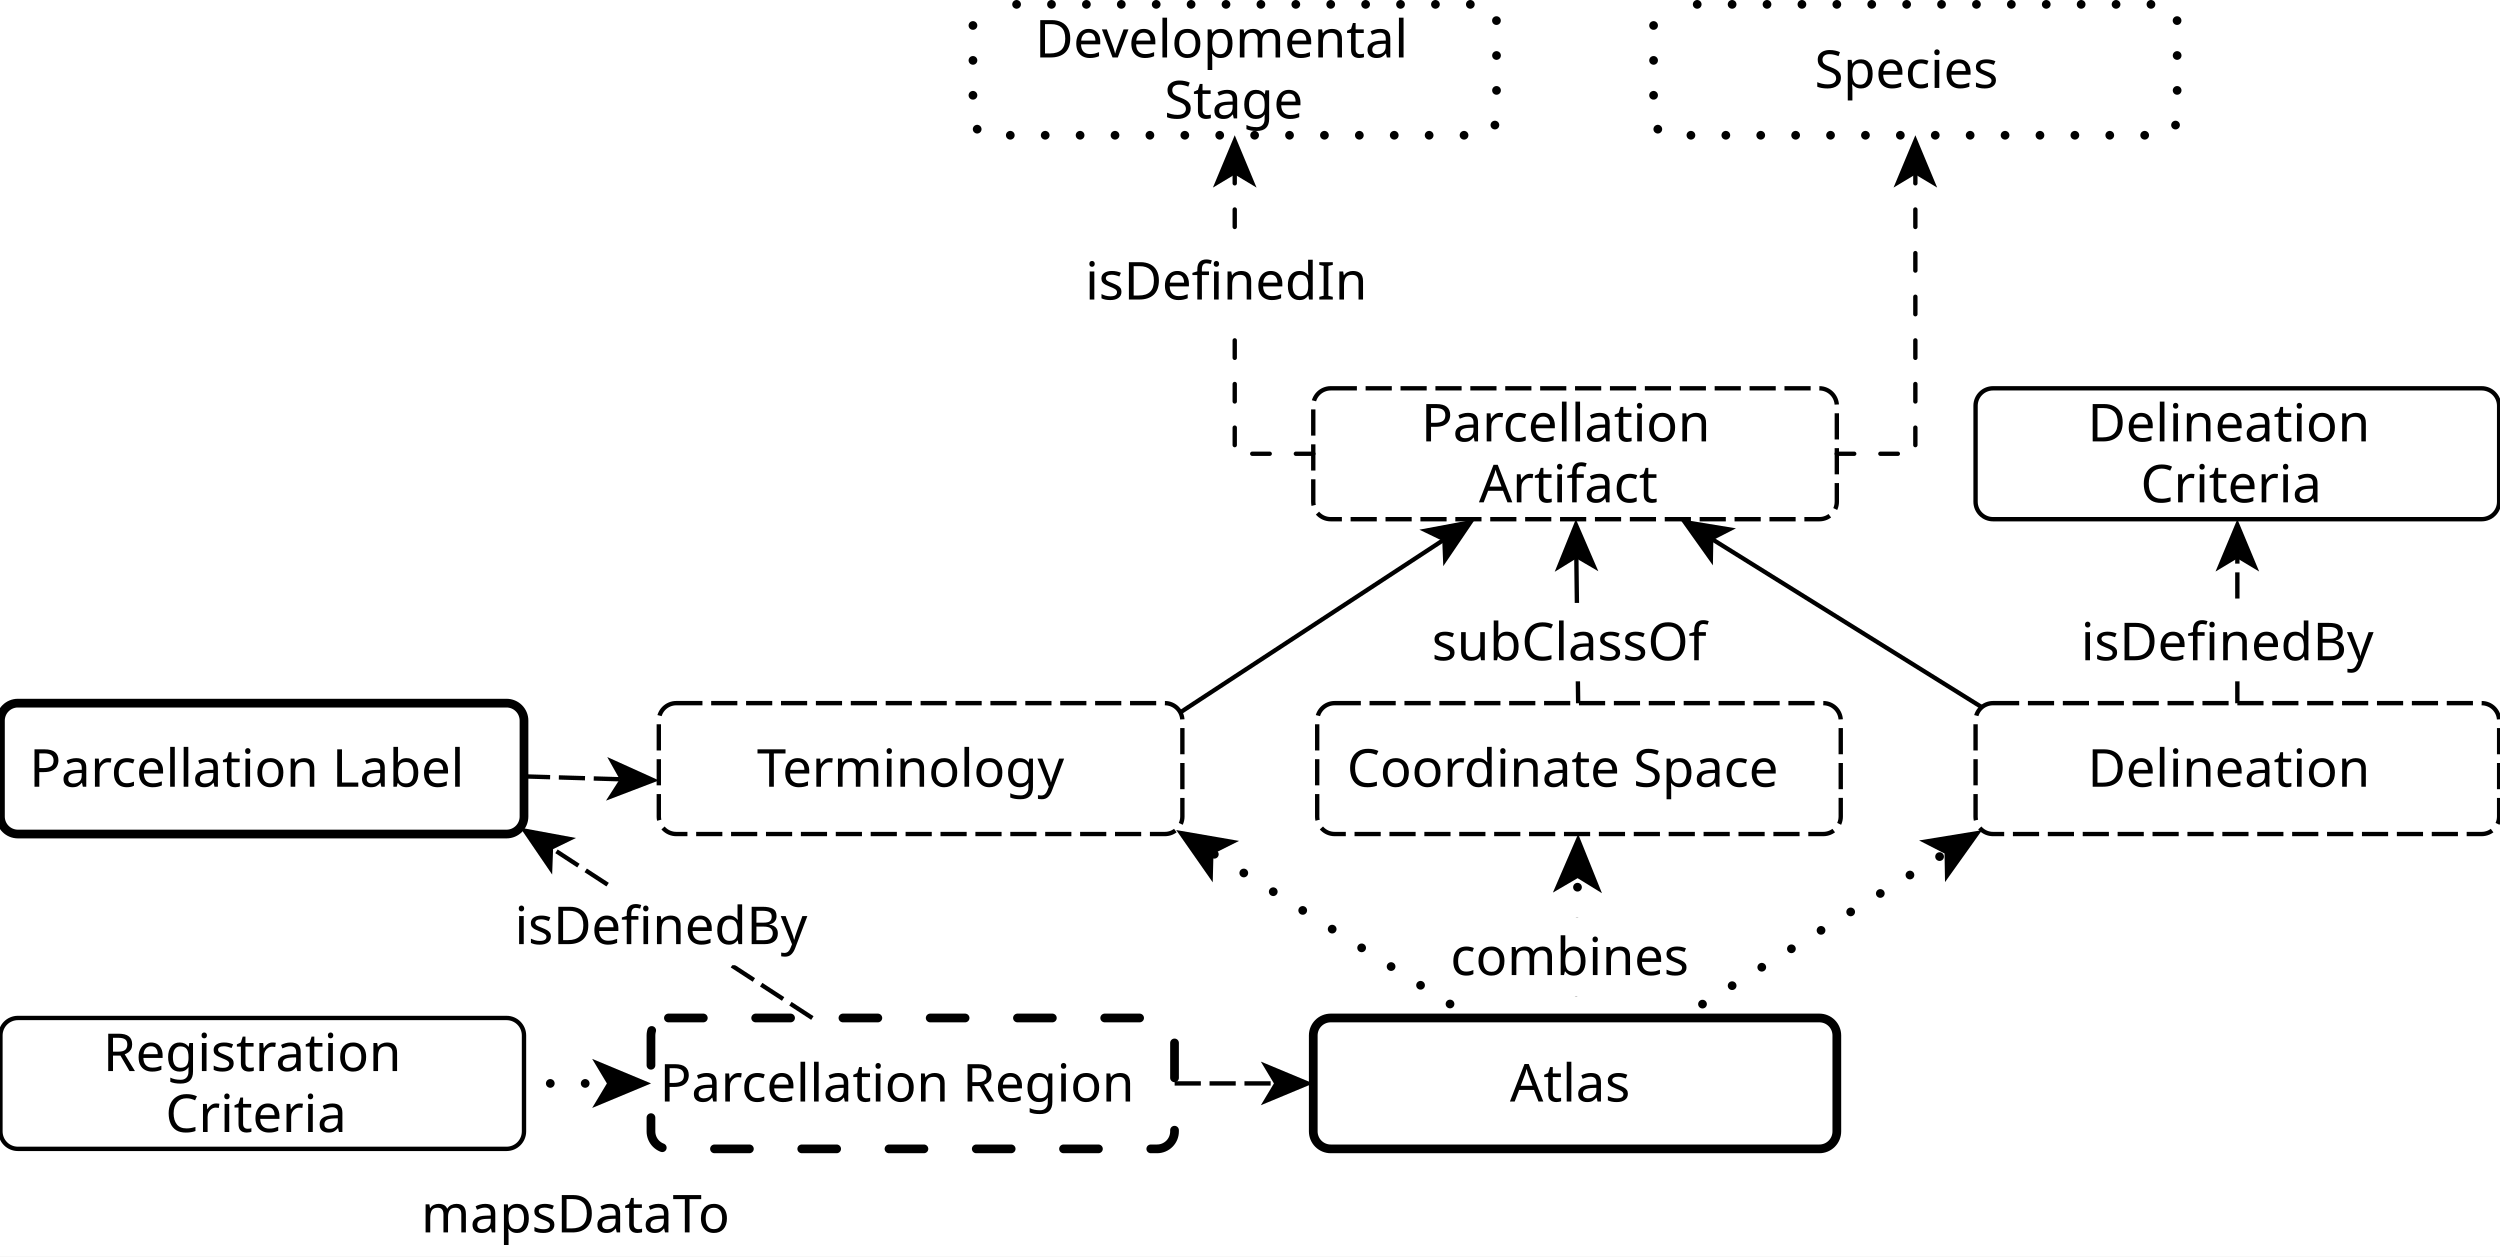
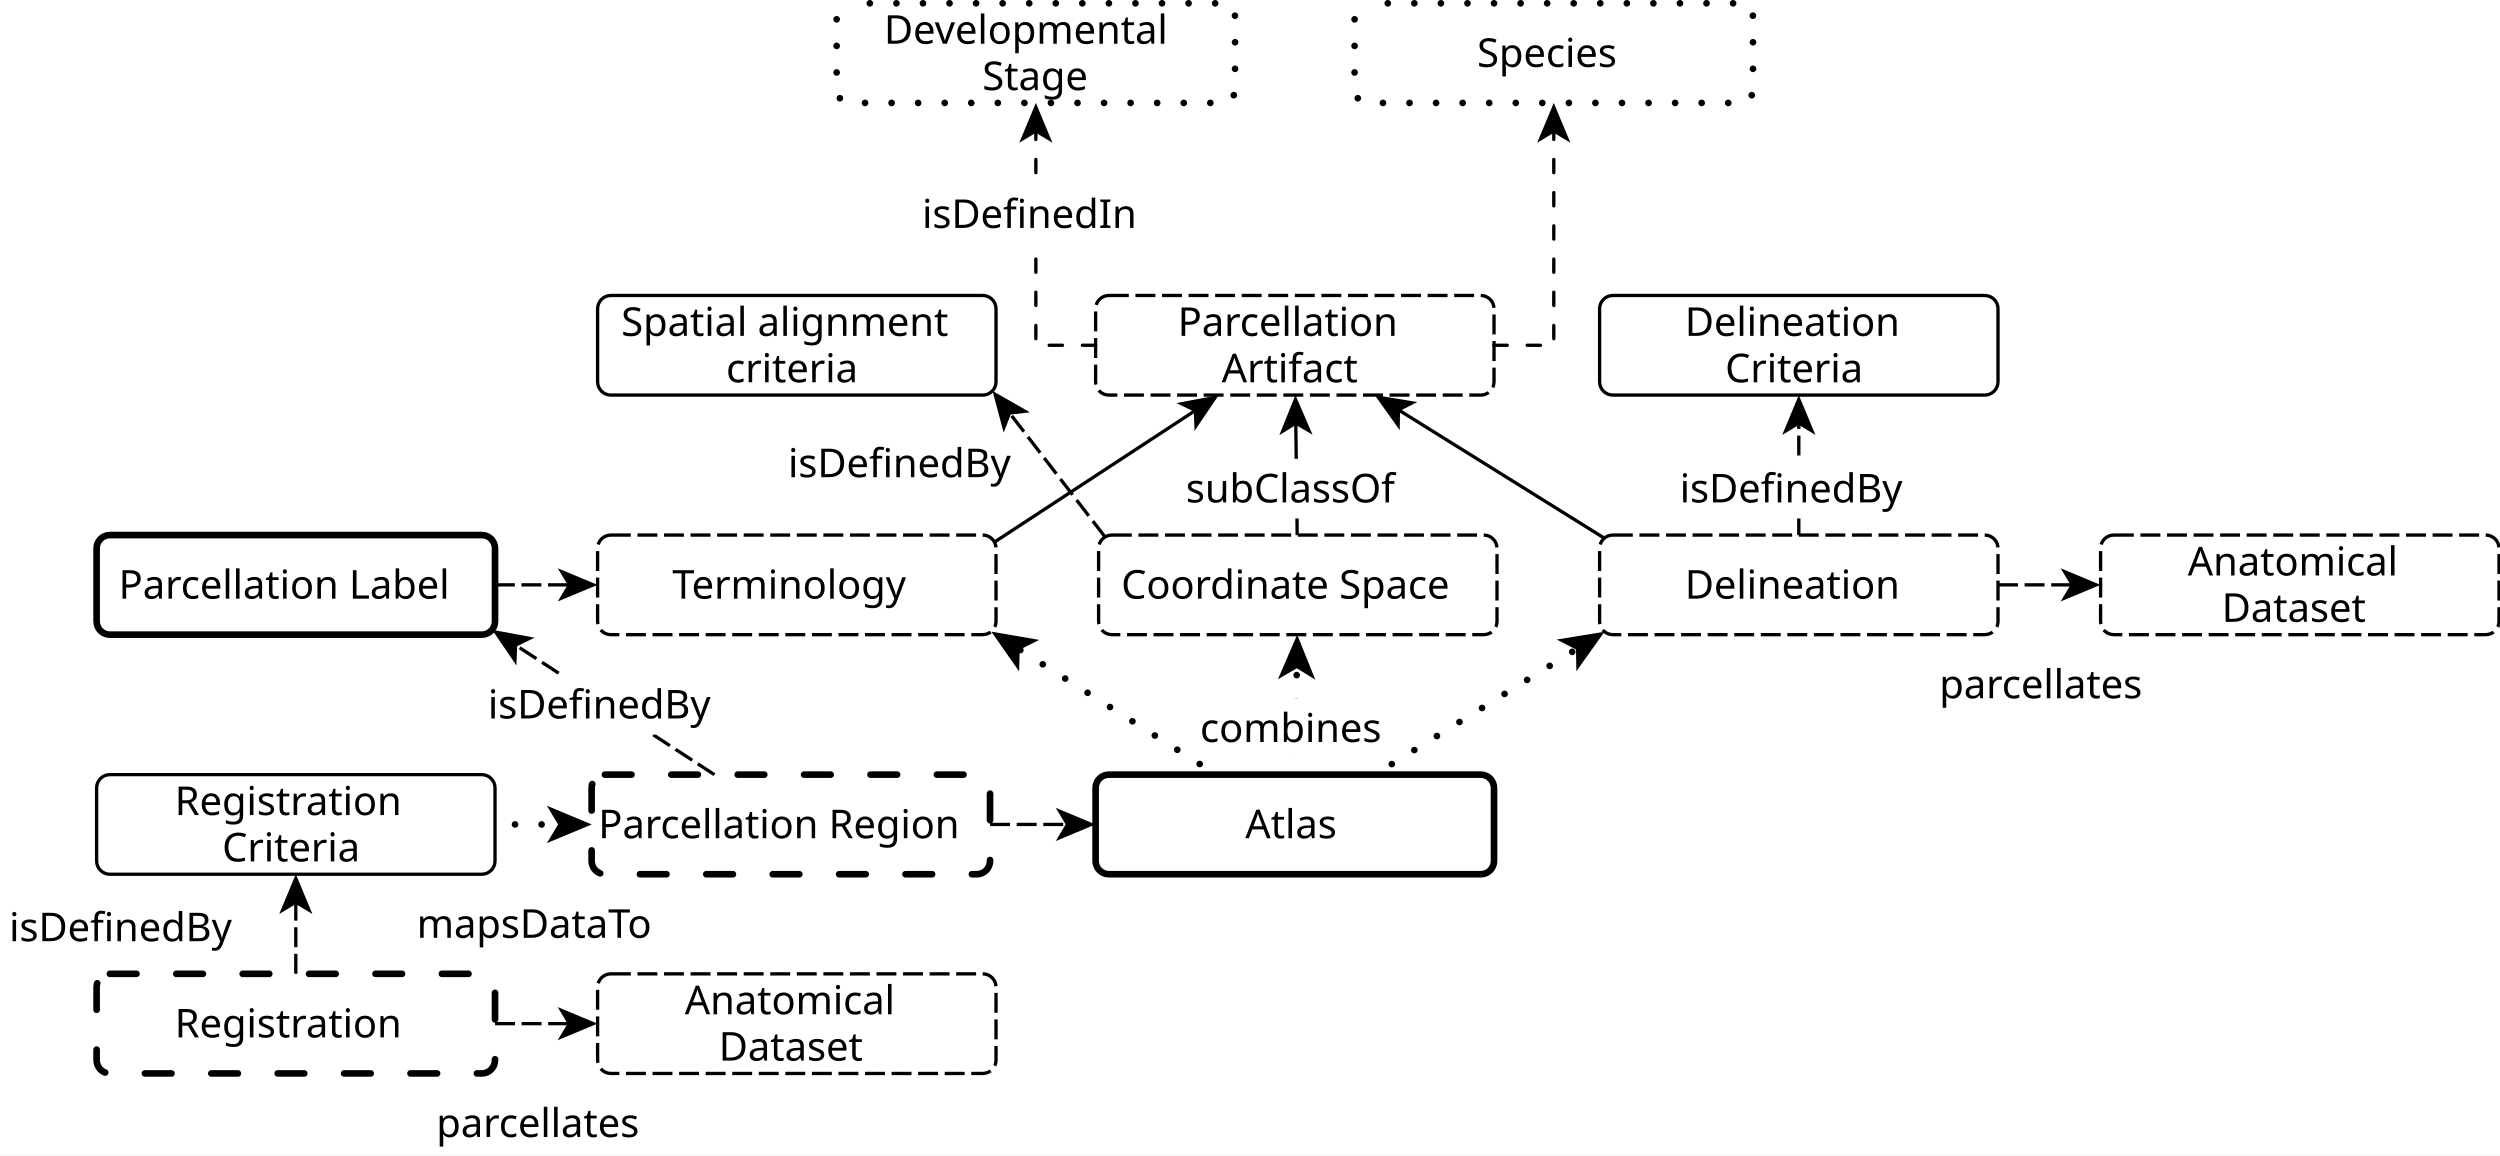
- <svg xmlns="http://www.w3.org/2000/svg" fill-opacity="1" color-rendering="auto" color-interpolation="auto" text-rendering="auto" stroke="black" stroke-linecap="square" width="573" stroke-miterlimit="10" shape-rendering="auto" stroke-opacity="1" fill="black" stroke-dasharray="none" font-weight="normal" stroke-width="1" height="288" font-family="'Dialog'" font-style="normal" stroke-linejoin="miter" font-size="12px" stroke-dashoffset="0" image-rendering="auto">
+ <svg xmlns="http://www.w3.org/2000/svg" fill-opacity="1" color-rendering="auto" color-interpolation="auto" text-rendering="auto" stroke="black" stroke-linecap="square" width="753" stroke-miterlimit="10" shape-rendering="auto" stroke-opacity="1" fill="black" stroke-dasharray="none" font-weight="normal" stroke-width="1" height="348" font-family="'Dialog'" font-style="normal" stroke-linejoin="miter" font-size="12px" stroke-dashoffset="0" image-rendering="auto">
  <defs id="genericDefs" />
  <g>
    <defs id="defs1">
      <clipPath clipPathUnits="userSpaceOnUse" id="clipPath1">
-         <path d="M0 0 L573 0 L573 288 L0 288 L0 0 Z" />
+         <path d="M0 0 L753 0 L753 348 L0 348 L0 0 Z" />
      </clipPath>
      <clipPath clipPathUnits="userSpaceOnUse" id="clipPath2">
-         <path d="M-21 -167 L552 -167 L552 121 L-21 121 L-21 -167 Z" />
+         <path d="M-50 -167 L703 -167 L703 181 L-50 181 L-50 -167 Z" />
+       </clipPath>
+       <clipPath clipPathUnits="userSpaceOnUse" id="clipPath3">
+         <path d="M0 0 L0 17 L157 17 L157 0 Z" />
+       </clipPath>
+       <clipPath clipPathUnits="userSpaceOnUse" id="clipPath4">
+         <path d="M0 0 L0 17 L427 17 L427 0 Z" />
      </clipPath>
    </defs>
-     <g fill="white" text-rendering="geometricPrecision" shape-rendering="geometricPrecision" transform="translate(21,167)" stroke="white">
-       <rect x="-21" width="573" height="288" y="-167" clip-path="url(#clipPath2)" stroke="none" />
-     </g>
-     <g text-rendering="geometricPrecision" stroke-miterlimit="1.45" stroke-dasharray="6,2" shape-rendering="geometricPrecision" transform="matrix(1,0,0,1,21,167)" stroke-linecap="butt">
-       <rect x="280" y="-78" clip-path="url(#clipPath2)" fill="none" width="120" rx="4" ry="4" height="30" />
-       <text x="304.744" y="-65.83" clip-path="url(#clipPath2)" font-family="sans-serif" stroke-dasharray="none" stroke="none" xml:space="preserve">Parcellation</text>
-       <text x="317.969" y="-51.861" clip-path="url(#clipPath2)" font-family="sans-serif" stroke-dasharray="none" stroke="none" xml:space="preserve">Artifact</text>
-       <rect x="-20.9" y="-5.84" clip-path="url(#clipPath2)" fill="none" width="120" stroke-dasharray="none" rx="4" ry="4" height="30" stroke-width="2" />
-       <text x="-14.25" y="13.314" clip-path="url(#clipPath2)" font-family="sans-serif" stroke-dasharray="none" stroke="none" xml:space="preserve">Parcellation Label</text>
-     </g>
-     <g stroke-linecap="round" transform="matrix(1,0,0,1,21,167)" stroke-dashoffset="2" text-rendering="geometricPrecision" shape-rendering="geometricPrecision" stroke-dasharray="0,8" stroke-width="2" stroke-miterlimit="1.45">
-       <rect x="358" y="-166" clip-path="url(#clipPath2)" fill="none" width="120" rx="4" ry="4" height="30" />
-     </g>
-     <g text-rendering="geometricPrecision" stroke-miterlimit="1.45" shape-rendering="geometricPrecision" font-family="sans-serif" transform="matrix(1,0,0,1,21,167)" stroke-linecap="butt">
-       <text x="394.908" xml:space="preserve" y="-146.846" clip-path="url(#clipPath2)" stroke="none">Species</text>
-     </g>
-     <g stroke-linecap="round" transform="matrix(1,0,0,1,21,167)" stroke-dashoffset="2" text-rendering="geometricPrecision" shape-rendering="geometricPrecision" stroke-dasharray="0,8" stroke-width="2" stroke-miterlimit="1.45">
-       <rect x="202" y="-166" clip-path="url(#clipPath2)" fill="none" width="120" rx="4" ry="4" height="30" />
-     </g>
-     <g text-rendering="geometricPrecision" stroke-miterlimit="1.45" shape-rendering="geometricPrecision" font-family="sans-serif" transform="matrix(1,0,0,1,21,167)" stroke-linecap="butt">
-       <text x="216.265" xml:space="preserve" y="-153.83" clip-path="url(#clipPath2)" stroke="none">Developmental</text>
-       <text x="242.755" xml:space="preserve" y="-139.861" clip-path="url(#clipPath2)" stroke="none"> Stage</text>
-       <rect x="130" y="-5.84" clip-path="url(#clipPath2)" fill="none" width="120" stroke-dasharray="6,2" rx="4" ry="4" height="30" />
-       <text x="152.494" xml:space="preserve" y="13.314" clip-path="url(#clipPath2)" stroke="none">Terminology</text>
-       <rect x="280" y="66.32" clip-path="url(#clipPath2)" fill="none" width="120" rx="4" ry="4" height="30" stroke-width="2" />
-       <text x="325.073" xml:space="preserve" y="85.474" clip-path="url(#clipPath2)" stroke="none">Atlas</text>
-     </g>
-     <g stroke-linecap="round" transform="matrix(1,0,0,1,21,167)" text-rendering="geometricPrecision" shape-rendering="geometricPrecision" stroke-dasharray="8,6,0,6" stroke-width="2" stroke-miterlimit="1.45">
-       <rect x="128.2" y="66.32" clip-path="url(#clipPath2)" fill="none" width="120" rx="4" ry="4" height="30" />
-     </g>
-     <g text-rendering="geometricPrecision" stroke-miterlimit="1.45" shape-rendering="geometricPrecision" font-family="sans-serif" transform="matrix(1,0,0,1,21,167)" stroke-linecap="butt">
-       <text x="130.227" xml:space="preserve" y="85.474" clip-path="url(#clipPath2)" stroke="none">Parcellation Region</text>
-       <rect x="280.9" y="-5.84" clip-path="url(#clipPath2)" fill="none" width="120" stroke-dasharray="6,2" rx="4" ry="4" height="30" />
-       <text x="287.712" xml:space="preserve" y="13.314" clip-path="url(#clipPath2)" stroke="none">Coordinate Space</text>
-       <rect x="431.8" y="-5.84" clip-path="url(#clipPath2)" fill="none" width="120" stroke-dasharray="6,2" rx="4" ry="4" height="30" />
-       <text x="457.49" xml:space="preserve" y="13.314" clip-path="url(#clipPath2)" stroke="none">Delineation</text>
-       <rect x="431.8" y="-78" clip-path="url(#clipPath2)" fill="none" width="120" rx="4" ry="4" height="30" />
-       <text x="457.49" xml:space="preserve" y="-65.83" clip-path="url(#clipPath2)" stroke="none">Delineation</text>
-       <text x="469.622" xml:space="preserve" y="-51.861" clip-path="url(#clipPath2)" stroke="none">Criteria</text>
-       <rect x="-20.9" y="66.32" clip-path="url(#clipPath2)" fill="none" width="120" rx="4" ry="4" height="30" />
-       <text x="2.649" xml:space="preserve" y="78.49" clip-path="url(#clipPath2)" stroke="none">Registration</text>
-       <text x="16.922" xml:space="preserve" y="92.459" clip-path="url(#clipPath2)" stroke="none">Criteria</text>
-       <path fill="none" stroke-dasharray="4,3,0,3" d="M399.985 -63 L418 -63 L418 -128.004" clip-path="url(#clipPath2)" stroke-linecap="round" />
-       <path stroke-dasharray="4,3,0,3" d="M418 -136.004 L413 -124.004 L418 -127.004 L423 -124.004 Z" clip-path="url(#clipPath2)" stroke-linecap="round" stroke="none" />
-       <path fill="none" stroke-dasharray="4,3,0,3" d="M280.015 -63 L262 -63 L262 -128.004" clip-path="url(#clipPath2)" stroke-linecap="round" />
-       <path stroke-dasharray="4,3,0,3" d="M262 -136.004 L257 -124.004 L262 -127.004 L267 -124.004 Z" clip-path="url(#clipPath2)" stroke-linecap="round" stroke="none" />
-     </g>
-     <g stroke-linecap="round" transform="matrix(1,0,0,1,21,167)" fill="white" text-rendering="geometricPrecision" shape-rendering="geometricPrecision" stroke-dasharray="4,3,0,3" stroke="white" stroke-miterlimit="1.45">
-       <rect x="225.741" width="71.518" height="17.969" y="-111.484" clip-path="url(#clipPath2)" stroke="none" />
-     </g>
-     <g text-rendering="geometricPrecision" stroke-miterlimit="1.45" shape-rendering="geometricPrecision" font-family="sans-serif" transform="matrix(1,0,0,1,21,167)" stroke-linecap="butt">
-       <text x="227.741" xml:space="preserve" y="-98.346" clip-path="url(#clipPath2)" stroke="none">isDefinedIn</text>
-       <path fill="none" stroke-dasharray="6,2" d="M99.091 10.949 L122.032 11.633" clip-path="url(#clipPath2)" />
-       <path stroke-dasharray="6,2" d="M130.028 11.872 L118.183 6.516 L121.032 11.604 L117.885 16.512 Z" clip-path="url(#clipPath2)" stroke="none" />
-       <path fill="none" d="M249.525 -3.72 L310.402 -43.608" clip-path="url(#clipPath2)" />
-       <path d="M317.094 -47.992 L304.316 -45.598 L309.566 -43.06 L309.797 -37.233 Z" clip-path="url(#clipPath2)" stroke="none" />
-     </g>
-     <g stroke-linecap="round" transform="matrix(1,0,0,1,21,167)" stroke-dashoffset="2" text-rendering="geometricPrecision" shape-rendering="geometricPrecision" stroke-dasharray="0,8" stroke-width="2" stroke-miterlimit="1.45">
-       <path fill="none" d="M316.409 66.334 L256.177 28.071" clip-path="url(#clipPath2)" />
-       <path d="M248.58 23.245 L256.959 35.232 L257.127 28.674 L262.992 25.736 Z" clip-path="url(#clipPath2)" stroke="none" />
-     </g>
-     <g text-rendering="geometricPrecision" stroke-miterlimit="1.45" stroke-dasharray="6,2" shape-rendering="geometricPrecision" transform="matrix(1,0,0,1,21,167)" stroke-linecap="butt">
-       <path fill="none" d="M248.229 81.32 L271.984 81.32" clip-path="url(#clipPath2)" />
-       <path d="M279.984 81.32 L267.984 76.32 L270.984 81.32 L267.984 86.32 Z" clip-path="url(#clipPath2)" stroke="none" />
-       <path fill="none" d="M165.193 66.332 L104.93 27.071" clip-path="url(#clipPath2)" />
-       <path d="M98.227 22.704 L105.552 33.444 L105.767 27.617 L111.01 25.065 Z" clip-path="url(#clipPath2)" stroke="none" />
-       <rect x="94.965" y="36.256" clip-path="url(#clipPath2)" fill="white" width="75.707" height="17.969" stroke="none" />
-       <text x="96.965" y="49.394" clip-path="url(#clipPath2)" font-family="sans-serif" stroke-dasharray="none" stroke="none" xml:space="preserve">isDefinedBy</text>
-     </g>
-     <g stroke-linecap="round" transform="matrix(1,0,0,1,21,167)" stroke-dashoffset="2" text-rendering="geometricPrecision" shape-rendering="geometricPrecision" stroke-dasharray="0,8" stroke-width="2" stroke-miterlimit="1.45">
-       <path fill="none" d="M340.187 66.345 L340.601 33.154" clip-path="url(#clipPath2)" />
-       <path d="M340.713 24.154 L334.92 37.583 L340.587 34.279 L346.169 37.724 Z" clip-path="url(#clipPath2)" stroke="none" />
-       <rect x="309.451" y="43.351" clip-path="url(#clipPath2)" fill="white" width="61.82" height="17.969" stroke="none" />
-     </g>
-     <g text-rendering="geometricPrecision" stroke-miterlimit="1.45" shape-rendering="geometricPrecision" font-family="sans-serif" transform="matrix(1,0,0,1,21,167)" stroke-linecap="butt">
-       <text x="311.451" xml:space="preserve" y="56.49" clip-path="url(#clipPath2)" stroke="none">combines</text>
-       <path fill="none" d="M340.713 -5.815 L340.287 -40.006" clip-path="url(#clipPath2)" />
-       <path d="M340.187 -48.006 L335.337 -35.944 L340.299 -39.006 L345.336 -36.069 Z" clip-path="url(#clipPath2)" stroke="none" />
-       <rect x="305.181" y="-28.809" clip-path="url(#clipPath2)" fill="white" width="70.715" height="17.969" stroke="none" />
-       <text x="307.181" xml:space="preserve" y="-15.67" clip-path="url(#clipPath2)" stroke="none">subClassOf</text>
-     </g>
-     <g stroke-linecap="round" transform="matrix(1,0,0,1,21,167)" stroke-dashoffset="2" text-rendering="geometricPrecision" shape-rendering="geometricPrecision" stroke-dasharray="0,8" stroke-width="2" stroke-miterlimit="1.45">
-       <path fill="none" d="M364.119 66.313 L425.646 28.029" clip-path="url(#clipPath2)" />
-       <path d="M433.287 23.275 L418.853 25.631 L424.69 28.624 L424.797 35.183 Z" clip-path="url(#clipPath2)" stroke="none" />
-     </g>
-     <g text-rendering="geometricPrecision" stroke-miterlimit="1.45" shape-rendering="geometricPrecision" transform="matrix(1,0,0,1,21,167)" stroke-linecap="butt">
-       <path fill="none" d="M433.221 -4.91 L370.846 -43.779" clip-path="url(#clipPath2)" />
-       <path d="M364.056 -48.01 L371.597 -37.42 L371.695 -43.25 L376.885 -45.907 Z" clip-path="url(#clipPath2)" stroke="none" />
-       <path fill="none" stroke-dasharray="6,2" d="M491.8 -5.815 L491.8 -40.006" clip-path="url(#clipPath2)" />
-       <path stroke-dasharray="6,2" d="M491.8 -48.006 L486.8 -36.006 L491.8 -39.006 L496.8 -36.006 Z" clip-path="url(#clipPath2)" stroke="none" />
-       <rect x="453.947" y="-28.809" clip-path="url(#clipPath2)" fill="white" width="75.707" stroke-dasharray="6,2" height="17.969" stroke="none" />
-       <text x="455.947" xml:space="preserve" y="-15.67" clip-path="url(#clipPath2)" font-family="sans-serif" stroke="none">isDefinedBy</text>
-     </g>
-     <g stroke-linecap="round" transform="matrix(1,0,0,1,21,167)" stroke-dashoffset="2" text-rendering="geometricPrecision" shape-rendering="geometricPrecision" stroke-dasharray="0,8" stroke-width="2" stroke-miterlimit="1.45">
-       <path fill="none" d="M99.126 81.32 L119.223 81.32" clip-path="url(#clipPath2)" />
-       <path d="M128.223 81.32 L114.723 75.695 L118.098 81.32 L114.723 86.945 Z" clip-path="url(#clipPath2)" stroke="none" />
-     </g>
-     <g text-rendering="geometricPrecision" stroke-miterlimit="1.45" shape-rendering="geometricPrecision" font-family="sans-serif" transform="matrix(1,0,0,1,21,167)" stroke-linecap="butt">
-       <text x="75.532" xml:space="preserve" y="115.474" clip-path="url(#clipPath2)" stroke="none">mapsDataTo</text>
+     <g fill="white" text-rendering="geometricPrecision" shape-rendering="geometricPrecision" transform="translate(50,167)" stroke="white">
+       <rect x="-50" width="753" height="348" y="-167" clip-path="url(#clipPath2)" stroke="none" />
+     </g>
+     <g id="y.node.0">
+       <g text-rendering="geometricPrecision" stroke-miterlimit="1.45" stroke-dasharray="6,2" shape-rendering="geometricPrecision" transform="matrix(1,0,0,1,50,167)" stroke-linecap="butt">
+         <rect x="280" y="-78" fill="none" width="120" rx="4" ry="4" height="30" />
+       </g>
+       <g>
+         <g text-rendering="geometricPrecision" stroke-miterlimit="1.45" shape-rendering="geometricPrecision" font-family="sans-serif" transform="matrix(1,0,0,1,50,167)" stroke-linecap="butt">
+           <text x="304.744" xml:space="preserve" y="-65.83" stroke="none">Parcellation</text>
+         </g>
+         <g text-rendering="geometricPrecision" stroke-miterlimit="1.45" shape-rendering="geometricPrecision" font-family="sans-serif" transform="matrix(1,0,0,1,50,167)" stroke-linecap="butt">
+           <text x="317.969" xml:space="preserve" y="-51.861" stroke="none">Artifact</text>
+         </g>
+       </g>
+     </g>
+     <g id="y.node.1">
+       <g text-rendering="geometricPrecision" stroke-miterlimit="1.45" stroke-width="2" shape-rendering="geometricPrecision" transform="matrix(1,0,0,1,50,167)" stroke-linecap="butt">
+         <rect x="-20.9" y="-5.84" fill="none" width="120" rx="4" ry="4" height="30" />
+       </g>
+       <g>
+         <g text-rendering="geometricPrecision" stroke-miterlimit="1.45" shape-rendering="geometricPrecision" font-family="sans-serif" transform="matrix(1,0,0,1,50,167)" stroke-linecap="butt">
+           <text x="-14.25" xml:space="preserve" y="13.314" stroke="none">Parcellation Label</text>
+         </g>
+       </g>
+     </g>
+     <g id="y.node.2">
+       <g stroke-linecap="round" transform="matrix(1,0,0,1,50,167)" stroke-dashoffset="2" text-rendering="geometricPrecision" shape-rendering="geometricPrecision" stroke-dasharray="0,8" stroke-width="2" stroke-miterlimit="1.45">
+         <rect x="358" y="-166" fill="none" width="120" rx="4" ry="4" height="30" />
+       </g>
+       <g>
+         <g text-rendering="geometricPrecision" stroke-miterlimit="1.45" shape-rendering="geometricPrecision" font-family="sans-serif" transform="matrix(1,0,0,1,50,167)" stroke-linecap="butt">
+           <text x="394.908" xml:space="preserve" y="-146.846" stroke="none">Species</text>
+         </g>
+       </g>
+     </g>
+     <g id="y.node.3">
+       <g stroke-linecap="round" transform="matrix(1,0,0,1,50,167)" stroke-dashoffset="2" text-rendering="geometricPrecision" shape-rendering="geometricPrecision" stroke-dasharray="0,8" stroke-width="2" stroke-miterlimit="1.45">
+         <rect x="202" y="-166" fill="none" width="120" rx="4" ry="4" height="30" />
+       </g>
+       <g>
+         <g text-rendering="geometricPrecision" stroke-miterlimit="1.45" shape-rendering="geometricPrecision" font-family="sans-serif" transform="matrix(1,0,0,1,50,167)" stroke-linecap="butt">
+           <text x="216.265" xml:space="preserve" y="-153.83" stroke="none">Developmental</text>
+           <text x="242.755" xml:space="preserve" y="-139.861" stroke="none"> Stage</text>
+         </g>
+       </g>
+     </g>
+     <g id="y.node.4">
+       <g text-rendering="geometricPrecision" stroke-miterlimit="1.45" stroke-dasharray="6,2" shape-rendering="geometricPrecision" transform="matrix(1,0,0,1,50,167)" stroke-linecap="butt">
+         <rect x="130" y="-5.84" fill="none" width="120" rx="4" ry="4" height="30" />
+       </g>
+       <g>
+         <g text-rendering="geometricPrecision" stroke-miterlimit="1.45" shape-rendering="geometricPrecision" font-family="sans-serif" transform="matrix(1,0,0,1,50,167)" stroke-linecap="butt">
+           <text x="152.494" xml:space="preserve" y="13.314" stroke="none">Terminology</text>
+         </g>
+       </g>
+     </g>
+     <g id="y.node.5">
+       <g text-rendering="geometricPrecision" stroke-miterlimit="1.45" stroke-width="2" shape-rendering="geometricPrecision" transform="matrix(1,0,0,1,50,167)" stroke-linecap="butt">
+         <rect x="280" y="66.32" fill="none" width="120" rx="4" ry="4" height="30" />
+       </g>
+       <g>
+         <g text-rendering="geometricPrecision" stroke-miterlimit="1.45" shape-rendering="geometricPrecision" font-family="sans-serif" transform="matrix(1,0,0,1,50,167)" stroke-linecap="butt">
+           <text x="325.073" xml:space="preserve" y="85.474" stroke="none">Atlas</text>
+         </g>
+       </g>
+     </g>
+     <g id="y.node.6">
+       <g stroke-linecap="round" transform="matrix(1,0,0,1,50,167)" text-rendering="geometricPrecision" shape-rendering="geometricPrecision" stroke-dasharray="8,6,0,6" stroke-width="2" stroke-miterlimit="1.45">
+         <rect x="128.2" y="66.32" fill="none" width="120" rx="4" ry="4" height="30" />
+       </g>
+       <g>
+         <g text-rendering="geometricPrecision" stroke-miterlimit="1.45" shape-rendering="geometricPrecision" font-family="sans-serif" transform="matrix(1,0,0,1,50,167)" stroke-linecap="butt">
+           <text x="130.227" xml:space="preserve" y="85.474" stroke="none">Parcellation Region</text>
+         </g>
+       </g>
+     </g>
+     <g id="y.node.7">
+       <g text-rendering="geometricPrecision" stroke-miterlimit="1.45" stroke-dasharray="6,2" shape-rendering="geometricPrecision" transform="matrix(1,0,0,1,50,167)" stroke-linecap="butt">
+         <rect x="280.9" y="-5.84" fill="none" width="120" rx="4" ry="4" height="30" />
+       </g>
+       <g>
+         <g text-rendering="geometricPrecision" stroke-miterlimit="1.45" shape-rendering="geometricPrecision" font-family="sans-serif" transform="matrix(1,0,0,1,50,167)" stroke-linecap="butt">
+           <text x="287.712" xml:space="preserve" y="13.314" stroke="none">Coordinate Space</text>
+         </g>
+       </g>
+     </g>
+     <g id="y.node.8">
+       <g text-rendering="geometricPrecision" stroke-miterlimit="1.45" stroke-dasharray="6,2" shape-rendering="geometricPrecision" transform="matrix(1,0,0,1,50,167)" stroke-linecap="butt">
+         <rect x="431.8" y="-5.84" fill="none" width="120" rx="4" ry="4" height="30" />
+       </g>
+       <g>
+         <g text-rendering="geometricPrecision" stroke-miterlimit="1.45" shape-rendering="geometricPrecision" font-family="sans-serif" transform="matrix(1,0,0,1,50,167)" stroke-linecap="butt">
+           <text x="457.49" xml:space="preserve" y="13.314" stroke="none">Delineation</text>
+         </g>
+       </g>
+     </g>
+     <g id="y.node.9">
+       <g text-rendering="geometricPrecision" stroke-miterlimit="1.45" shape-rendering="geometricPrecision" transform="matrix(1,0,0,1,50,167)" stroke-linecap="butt">
+         <rect x="431.8" y="-78" fill="none" width="120" rx="4" ry="4" height="30" />
+       </g>
+       <g>
+         <g text-rendering="geometricPrecision" stroke-miterlimit="1.45" shape-rendering="geometricPrecision" font-family="sans-serif" transform="matrix(1,0,0,1,50,167)" stroke-linecap="butt">
+           <text x="457.49" xml:space="preserve" y="-65.83" stroke="none">Delineation</text>
+           <text x="469.622" xml:space="preserve" y="-51.861" stroke="none">Criteria</text>
+         </g>
+       </g>
+     </g>
+     <g id="y.node.10">
+       <g text-rendering="geometricPrecision" stroke-miterlimit="1.45" shape-rendering="geometricPrecision" transform="matrix(1,0,0,1,50,167)" stroke-linecap="butt">
+         <rect x="-20.9" y="66.32" fill="none" width="120" rx="4" ry="4" height="30" />
+       </g>
+       <g>
+         <g text-rendering="geometricPrecision" stroke-miterlimit="1.45" shape-rendering="geometricPrecision" font-family="sans-serif" transform="matrix(1,0,0,1,50,167)" stroke-linecap="butt">
+           <text x="2.649" xml:space="preserve" y="78.49" stroke="none">Registration</text>
+           <text x="16.922" xml:space="preserve" y="92.459" stroke="none">Criteria</text>
+         </g>
+       </g>
+     </g>
+     <g id="y.node.11">
+       <g text-rendering="geometricPrecision" stroke-miterlimit="1.45" stroke-dasharray="6,2" shape-rendering="geometricPrecision" transform="matrix(1,0,0,1,50,167)" stroke-linecap="butt">
+         <rect x="130" y="126.32" fill="none" width="120" rx="4" ry="4" height="30" />
+       </g>
+       <g>
+         <g text-rendering="geometricPrecision" stroke-miterlimit="1.45" shape-rendering="geometricPrecision" font-family="sans-serif" transform="matrix(1,0,0,1,50,167)" stroke-linecap="butt">
+           <text x="156.238" xml:space="preserve" y="138.49" stroke="none">Anatomical</text>
+           <text x="166.504" xml:space="preserve" y="152.459" stroke="none">Dataset</text>
+         </g>
+       </g>
+     </g>
+     <g id="y.node.12">
+       <g text-rendering="geometricPrecision" stroke-miterlimit="1.45" stroke-dasharray="6,2" shape-rendering="geometricPrecision" transform="matrix(1,0,0,1,50,167)" stroke-linecap="butt">
+         <rect x="582.7" y="-5.84" fill="none" width="120" rx="4" ry="4" height="30" />
+       </g>
+       <g>
+         <g text-rendering="geometricPrecision" stroke-miterlimit="1.45" shape-rendering="geometricPrecision" font-family="sans-serif" transform="matrix(1,0,0,1,50,167)" stroke-linecap="butt">
+           <text x="608.938" xml:space="preserve" y="6.33" stroke="none">Anatomical</text>
+           <text x="619.204" xml:space="preserve" y="20.299" stroke="none">Dataset</text>
+         </g>
+       </g>
+     </g>
+     <g id="y.node.13">
+       <g stroke-linecap="round" transform="matrix(1,0,0,1,50,167)" text-rendering="geometricPrecision" shape-rendering="geometricPrecision" stroke-dasharray="8,6,0,6" stroke-width="2" stroke-miterlimit="1.45">
+         <rect x="-20.9" y="126.32" fill="none" width="120" rx="4" ry="4" height="30" />
+       </g>
+       <g>
+         <g text-rendering="geometricPrecision" stroke-miterlimit="1.45" shape-rendering="geometricPrecision" font-family="sans-serif" transform="matrix(1,0,0,1,50,167)" stroke-linecap="butt">
+           <text x="2.649" xml:space="preserve" y="145.474" stroke="none">Registration</text>
+         </g>
+       </g>
+     </g>
+     <g id="y.node.14">
+       <g text-rendering="geometricPrecision" stroke-miterlimit="1.45" shape-rendering="geometricPrecision" transform="matrix(1,0,0,1,50,167)" stroke-linecap="butt">
+         <rect x="130" y="-78" fill="none" width="120" rx="4" ry="4" height="30" />
+       </g>
+       <g>
+         <g text-rendering="geometricPrecision" stroke-miterlimit="1.45" shape-rendering="geometricPrecision" font-family="sans-serif" transform="matrix(1,0,0,1,50,167)" stroke-linecap="butt">
+           <text x="137.122" xml:space="preserve" y="-65.83" stroke="none">Spatial alignment</text>
+           <text x="168.713" xml:space="preserve" y="-51.861" stroke="none">criteria</text>
+         </g>
+       </g>
+     </g>
+     <g id="y.edge.1">
+       <g text-rendering="geometricPrecision" stroke-miterlimit="1.45" stroke-dasharray="4,3,0,3" shape-rendering="geometricPrecision" transform="matrix(1,0,0,1,50,167)" stroke-linecap="round">
+         <path fill="none" d="M399.985 -63 L418 -63 L418 -128.004" />
+         <path d="M418 -136.004 L413 -124.004 L418 -127.004 L423 -124.004 Z" stroke="none" />
+       </g>
+     </g>
+     <g id="y.edge.2">
+       <g text-rendering="geometricPrecision" stroke-miterlimit="1.45" stroke-dasharray="4,3,0,3" shape-rendering="geometricPrecision" transform="matrix(1,0,0,1,50,167)" stroke-linecap="round">
+         <path fill="none" d="M280.015 -63 L262 -63 L262 -128.004" />
+         <path d="M262 -136.004 L257 -124.004 L262 -127.004 L267 -124.004 Z" stroke="none" />
+       </g>
+       <g>
+         <g stroke-linecap="round" transform="matrix(1,0,0,1,50,167)" fill="white" text-rendering="geometricPrecision" shape-rendering="geometricPrecision" stroke-dasharray="4,3,0,3" stroke="white" stroke-miterlimit="1.45">
+           <rect x="225.741" width="71.518" height="17.969" y="-111.484" stroke="none" />
+         </g>
+         <g text-rendering="geometricPrecision" stroke-miterlimit="1.45" shape-rendering="geometricPrecision" font-family="sans-serif" transform="matrix(1,0,0,1,50,167)" stroke-linecap="butt">
+           <text x="227.741" xml:space="preserve" y="-98.346" stroke="none">isDefinedIn</text>
+         </g>
+       </g>
+     </g>
+     <g id="y.edge.10">
+       <g text-rendering="geometricPrecision" stroke-miterlimit="1.45" stroke-dasharray="6,2" shape-rendering="geometricPrecision" transform="matrix(1,0,0,1,50,167)" stroke-linecap="butt">
+         <path fill="none" d="M99.073 9.16 L121.984 9.16" />
+         <path d="M129.984 9.16 L117.984 4.16 L120.984 9.16 L117.984 14.16 Z" stroke="none" />
+       </g>
+     </g>
+     <g id="y.edge.0">
+       <g text-rendering="geometricPrecision" stroke-miterlimit="1.45" shape-rendering="geometricPrecision" transform="matrix(1,0,0,1,50,167)" stroke-linecap="butt">
+         <path fill="none" d="M249.525 -3.72 L310.402 -43.608" />
+         <path d="M317.094 -47.992 L304.316 -45.598 L309.566 -43.06 L309.797 -37.233 Z" stroke="none" />
+       </g>
+     </g>
+     <g id="y.edge.7">
+       <g stroke-linecap="round" transform="matrix(1,0,0,1,50,167)" stroke-dashoffset="2" text-rendering="geometricPrecision" shape-rendering="geometricPrecision" stroke-dasharray="0,8" stroke-width="2" stroke-miterlimit="1.45">
+         <path fill="none" d="M316.409 66.334 L256.177 28.071" />
+         <path d="M248.58 23.245 L256.959 35.232 L257.127 28.674 L262.992 25.736 Z" stroke="none" />
+       </g>
+     </g>
+     <g id="y.edge.3">
+       <g text-rendering="geometricPrecision" stroke-miterlimit="1.45" stroke-dasharray="6,2" shape-rendering="geometricPrecision" transform="matrix(1,0,0,1,50,167)" stroke-linecap="butt">
+         <path fill="none" d="M248.229 81.32 L271.984 81.32" />
+         <path d="M279.984 81.32 L267.984 76.32 L270.984 81.32 L267.984 86.32 Z" stroke="none" />
+       </g>
+     </g>
+     <g id="y.edge.4">
+       <g text-rendering="geometricPrecision" stroke-miterlimit="1.45" stroke-dasharray="6,2" shape-rendering="geometricPrecision" transform="matrix(1,0,0,1,50,167)" stroke-linecap="butt">
+         <path fill="none" d="M165.193 66.332 L104.93 27.071" />
+         <path d="M98.227 22.704 L105.552 33.444 L105.767 27.617 L111.01 25.065 Z" stroke="none" />
+       </g>
+       <g>
+         <g stroke-linecap="butt" transform="matrix(1,0,0,1,50,167)" fill="white" text-rendering="geometricPrecision" shape-rendering="geometricPrecision" stroke-dasharray="6,2" stroke="white" stroke-miterlimit="1.45">
+           <rect x="94.965" width="75.707" height="17.969" y="36.256" stroke="none" />
+         </g>
+         <g text-rendering="geometricPrecision" stroke-miterlimit="1.45" shape-rendering="geometricPrecision" font-family="sans-serif" transform="matrix(1,0,0,1,50,167)" stroke-linecap="butt">
+           <text x="96.965" xml:space="preserve" y="49.394" stroke="none">isDefinedBy</text>
+         </g>
+       </g>
+     </g>
+     <g id="y.edge.9">
+       <g stroke-linecap="round" transform="matrix(1,0,0,1,50,167)" stroke-dashoffset="2" text-rendering="geometricPrecision" shape-rendering="geometricPrecision" stroke-dasharray="0,8" stroke-width="2" stroke-miterlimit="1.45">
+         <path fill="none" d="M340.187 66.345 L340.601 33.154" />
+         <path d="M340.713 24.154 L334.92 37.583 L340.587 34.279 L346.169 37.724 Z" stroke="none" />
+       </g>
+       <g>
+         <g stroke-linecap="round" transform="matrix(1,0,0,1,50,167)" stroke-dashoffset="2" fill="white" text-rendering="geometricPrecision" shape-rendering="geometricPrecision" stroke-dasharray="0,8" stroke="white" stroke-width="2" stroke-miterlimit="1.45">
+           <rect x="309.451" width="61.82" height="17.969" y="43.351" stroke="none" />
+         </g>
+         <g text-rendering="geometricPrecision" stroke-miterlimit="1.45" shape-rendering="geometricPrecision" font-family="sans-serif" transform="matrix(1,0,0,1,50,167)" stroke-linecap="butt">
+           <text x="311.451" xml:space="preserve" y="56.49" stroke="none">combines</text>
+         </g>
+       </g>
+     </g>
+     <g id="y.edge.5">
+       <g text-rendering="geometricPrecision" stroke-miterlimit="1.45" shape-rendering="geometricPrecision" transform="matrix(1,0,0,1,50,167)" stroke-linecap="butt">
+         <path fill="none" d="M340.713 -5.815 L340.287 -40.006" />
+         <path d="M340.187 -48.006 L335.337 -35.944 L340.299 -39.006 L345.336 -36.069 Z" stroke="none" />
+       </g>
+       <g>
+         <g stroke-linecap="butt" transform="matrix(1,0,0,1,50,167)" fill="white" text-rendering="geometricPrecision" shape-rendering="geometricPrecision" stroke="white" stroke-miterlimit="1.45">
+           <rect x="305.181" width="70.715" height="17.969" y="-28.809" stroke="none" />
+           <text fill="black" x="307.181" xml:space="preserve" y="-15.67" font-family="sans-serif" stroke="none">subClassOf</text>
+         </g>
+       </g>
+     </g>
+     <g id="y.edge.8">
+       <g stroke-linecap="round" transform="matrix(1,0,0,1,50,167)" stroke-dashoffset="2" text-rendering="geometricPrecision" shape-rendering="geometricPrecision" stroke-dasharray="0,8" stroke-width="2" stroke-miterlimit="1.45">
+         <path fill="none" d="M364.119 66.313 L425.646 28.029" />
+         <path d="M433.287 23.275 L418.853 25.631 L424.69 28.624 L424.797 35.183 Z" stroke="none" />
+       </g>
+     </g>
+     <g id="y.edge.6">
+       <g text-rendering="geometricPrecision" stroke-miterlimit="1.45" shape-rendering="geometricPrecision" transform="matrix(1,0,0,1,50,167)" stroke-linecap="butt">
+         <path fill="none" d="M433.221 -4.91 L370.846 -43.779" />
+         <path d="M364.056 -48.01 L371.597 -37.42 L371.695 -43.25 L376.885 -45.907 Z" stroke="none" />
+       </g>
+     </g>
+     <g id="y.edge.11">
+       <g text-rendering="geometricPrecision" stroke-miterlimit="1.45" stroke-dasharray="6,2" shape-rendering="geometricPrecision" transform="matrix(1,0,0,1,50,167)" stroke-linecap="butt">
+         <path fill="none" d="M491.8 -5.815 L491.8 -40.006" />
+         <path d="M491.8 -48.006 L486.8 -36.006 L491.8 -39.006 L496.8 -36.006 Z" stroke="none" />
+       </g>
+       <g>
+         <g stroke-linecap="butt" transform="matrix(1,0,0,1,50,167)" fill="white" text-rendering="geometricPrecision" shape-rendering="geometricPrecision" stroke-dasharray="6,2" stroke="white" stroke-miterlimit="1.45">
+           <rect x="453.947" width="75.707" height="17.969" y="-28.809" stroke="none" />
+         </g>
+         <g text-rendering="geometricPrecision" stroke-miterlimit="1.45" shape-rendering="geometricPrecision" font-family="sans-serif" transform="matrix(1,0,0,1,50,167)" stroke-linecap="butt">
+           <text x="455.947" xml:space="preserve" y="-15.67" stroke="none">isDefinedBy</text>
+         </g>
+       </g>
+     </g>
+     <g id="y.edge.12">
+       <g stroke-linecap="round" transform="matrix(1,0,0,1,50,167)" stroke-dashoffset="2" text-rendering="geometricPrecision" shape-rendering="geometricPrecision" stroke-dasharray="0,8" stroke-width="2" stroke-miterlimit="1.45">
+         <path fill="none" d="M99.126 81.32 L119.223 81.32" />
+         <path d="M128.223 81.32 L114.723 75.695 L118.098 81.32 L114.723 86.945 Z" stroke="none" />
+       </g>
+       <g>
+         <g text-rendering="geometricPrecision" stroke-miterlimit="1.45" shape-rendering="geometricPrecision" font-family="sans-serif" transform="matrix(1,0,0,1,50,167)" stroke-linecap="butt">
+           <text x="75.532" xml:space="preserve" y="115.474" stroke="none">mapsDataTo</text>
+         </g>
+       </g>
+     </g>
+     <g id="y.edge.13">
+       <g text-rendering="geometricPrecision" stroke-miterlimit="1.45" stroke-dasharray="6,2" shape-rendering="geometricPrecision" transform="matrix(1,0,0,1,50,167)" stroke-linecap="butt">
+         <path fill="none" d="M551.814 9.16 L574.656 9.16" />
+         <path d="M582.656 9.16 L570.656 4.16 L573.656 9.16 L570.656 14.16 Z" stroke="none" />
+       </g>
+       <g>
+         <g text-rendering="geometricPrecision" stroke-miterlimit="1.45" shape-rendering="geometricPrecision" font-family="sans-serif" transform="matrix(1,0,0,1,50,167)" stroke-linecap="butt">
+           <text x="534.127" xml:space="preserve" y="43.314" stroke="none">parcellates</text>
+         </g>
+       </g>
+     </g>
+     <g id="y.edge.14">
+       <g text-rendering="geometricPrecision" stroke-miterlimit="1.45" stroke-dasharray="6,2" shape-rendering="geometricPrecision" transform="matrix(1,0,0,1,50,167)" stroke-linecap="butt">
+         <path fill="none" d="M39.1 126.291 L39.1 104.296" />
+         <path d="M39.1 96.296 L34.1 108.296 L39.1 105.296 L44.1 108.296 Z" stroke="none" />
+       </g>
+       <g>
+         <g text-rendering="geometricPrecision" stroke-miterlimit="1.45" shape-rendering="geometricPrecision" font-family="sans-serif" transform="matrix(1,0,0,1,50,167)" stroke-linecap="butt">
+           <text x="-47.233" xml:space="preserve" y="116.498" stroke="none">isDefinedBy</text>
+         </g>
+       </g>
+     </g>
+     <g id="y.edge.15">
+       <g text-rendering="geometricPrecision" stroke-miterlimit="1.45" stroke-dasharray="6,2" shape-rendering="geometricPrecision" transform="matrix(1,0,0,1,50,167)" stroke-linecap="butt">
+         <path fill="none" d="M99.114 141.32 L121.957 141.32" />
+         <path d="M129.957 141.32 L117.957 136.32 L120.957 141.32 L117.957 146.32 Z" stroke="none" />
+       </g>
+       <g>
+         <g text-rendering="geometricPrecision" stroke-miterlimit="1.45" shape-rendering="geometricPrecision" font-family="sans-serif" transform="matrix(1,0,0,1,50,167)" stroke-linecap="butt">
+           <text x="81.427" xml:space="preserve" y="175.474" stroke="none">parcellates</text>
+         </g>
+       </g>
+     </g>
+     <g id="y.edge.16">
+       <g text-rendering="geometricPrecision" stroke-miterlimit="1.45" stroke-dasharray="6,2" shape-rendering="geometricPrecision" transform="matrix(1,0,0,1,50,167)" stroke-linecap="butt">
+         <path fill="none" d="M282.82 -5.299 L253.821 -42.922" />
+         <path d="M248.938 -49.258 L252.303 -36.701 L254.432 -42.13 L260.223 -42.806 Z" stroke="none" />
+       </g>
+       <g>
+         <g text-rendering="geometricPrecision" stroke-miterlimit="1.45" shape-rendering="geometricPrecision" font-family="sans-serif" transform="matrix(1,0,0,1,50,167)" stroke-linecap="butt">
+           <text x="187.367" xml:space="preserve" y="-23.276" stroke="none">isDefinedBy</text>
+         </g>
+       </g>
    </g>
  </g>
</svg>
